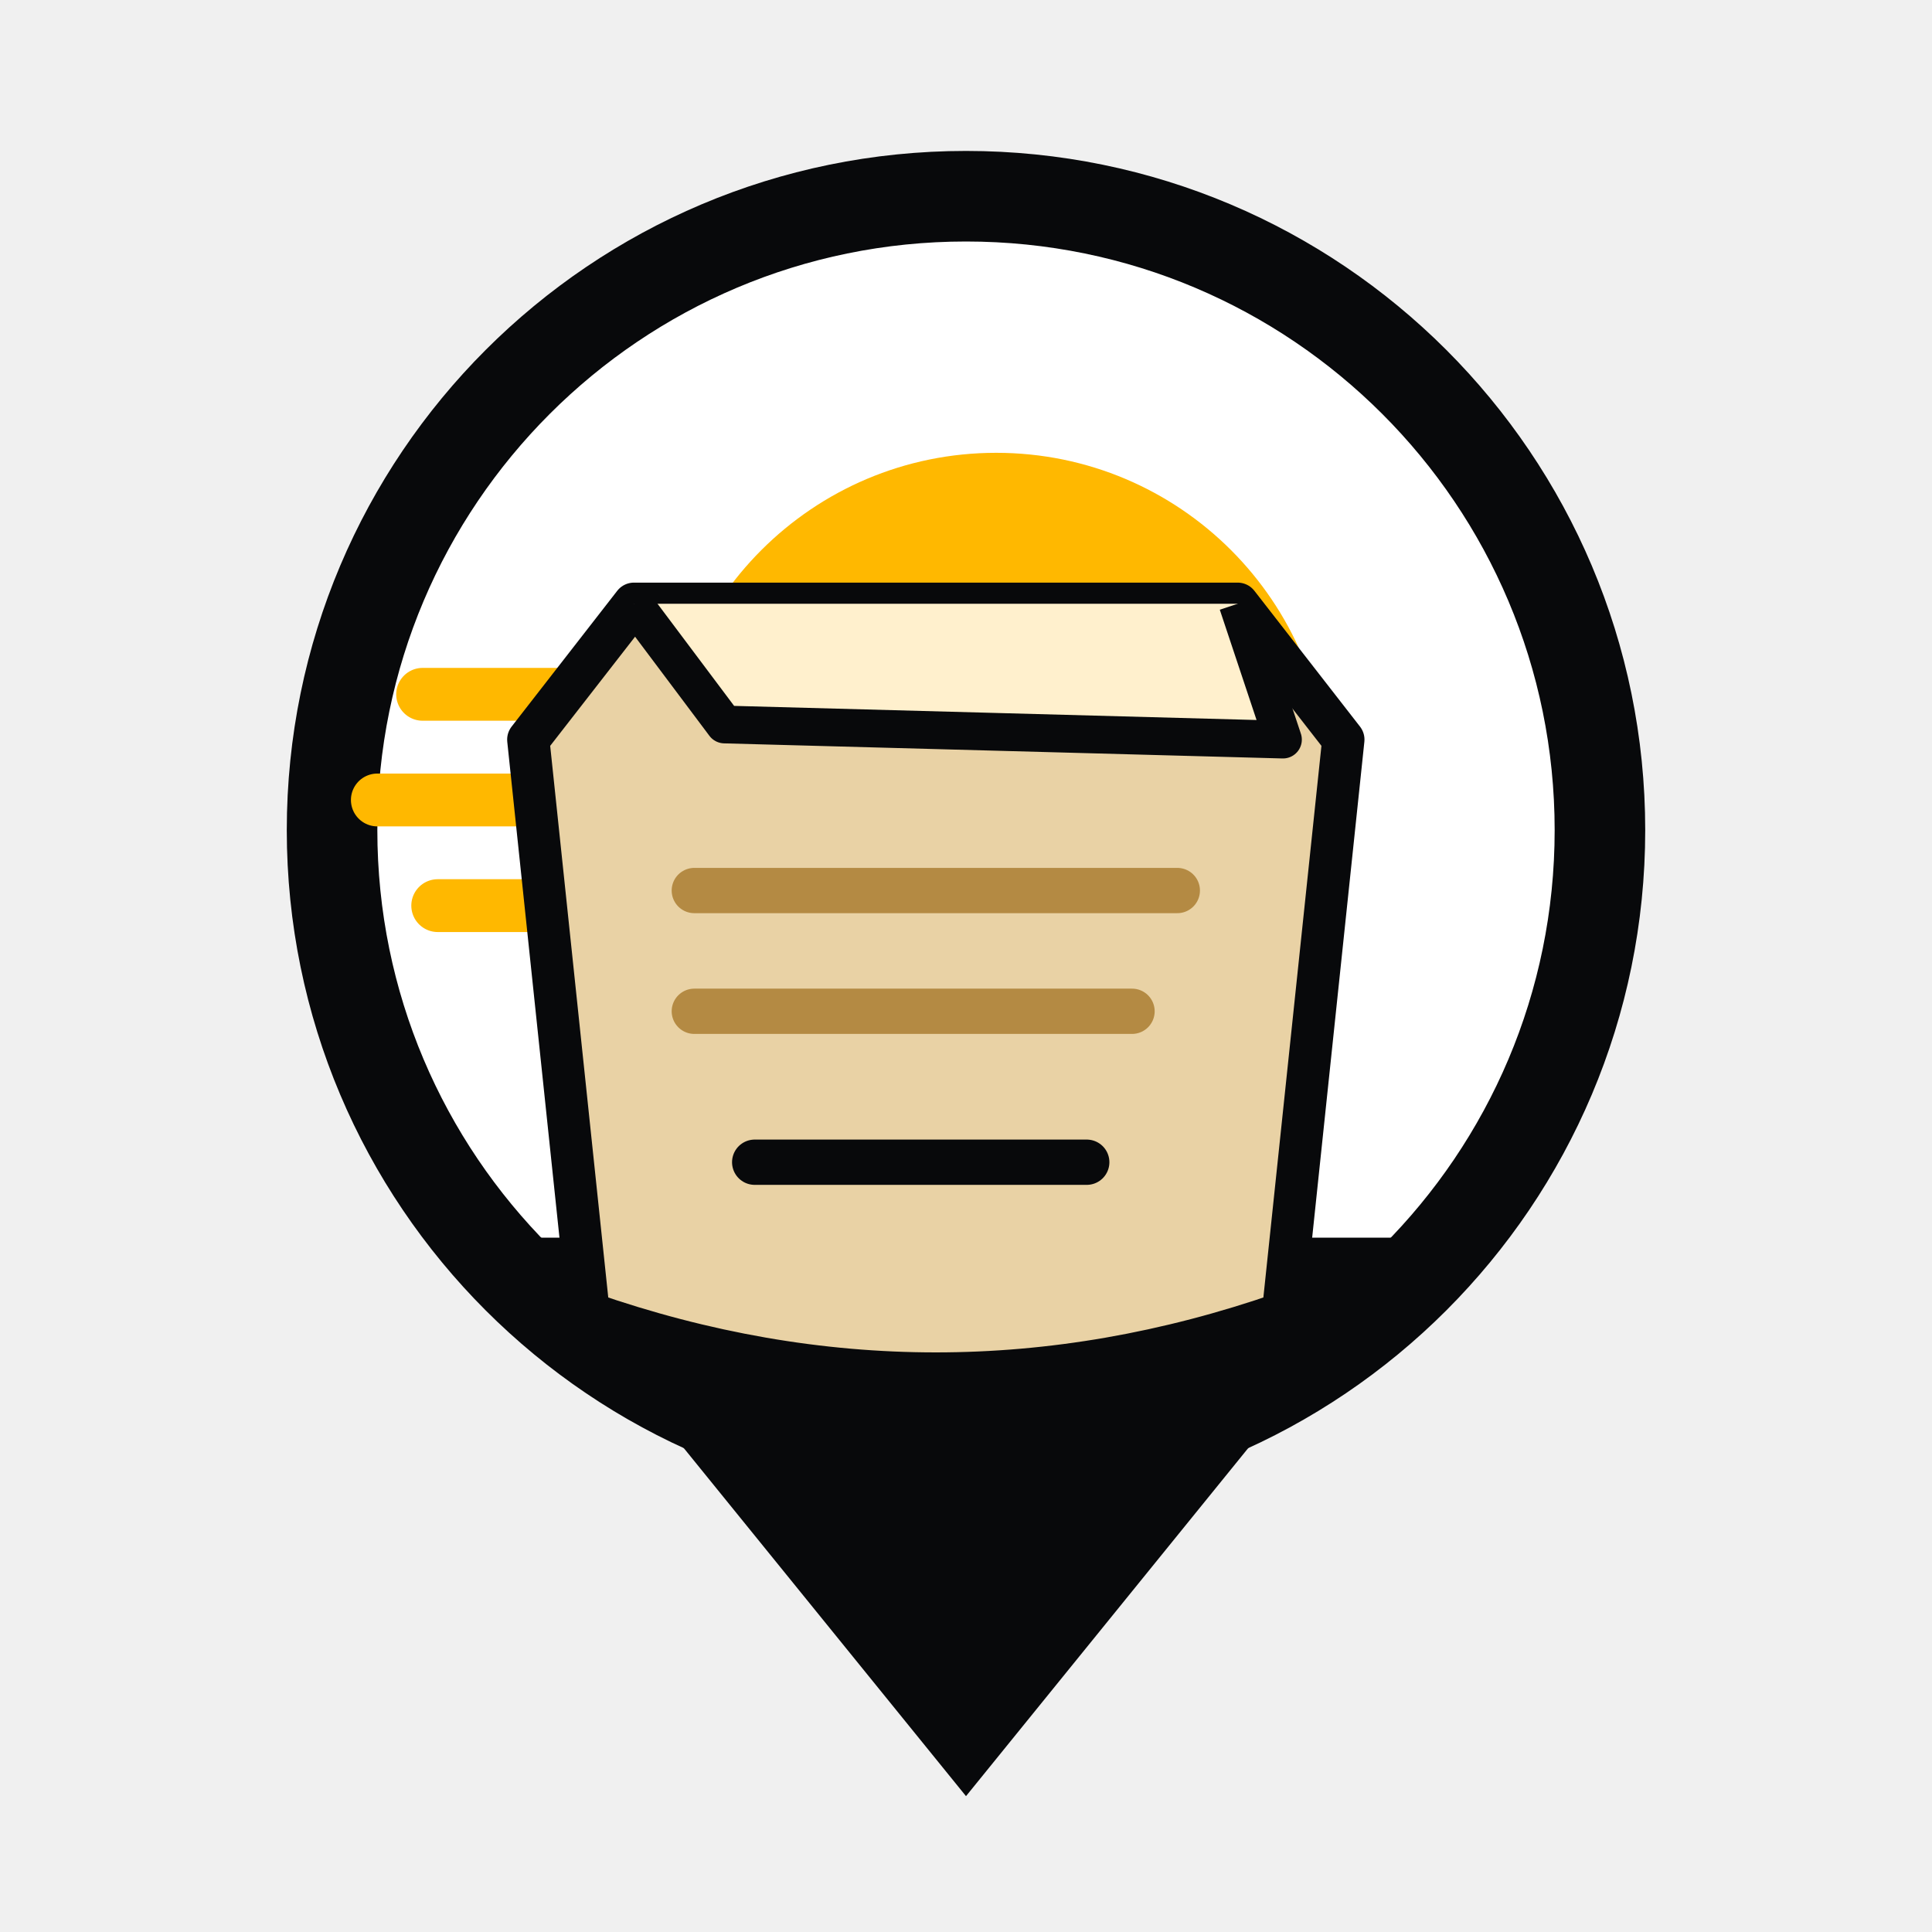
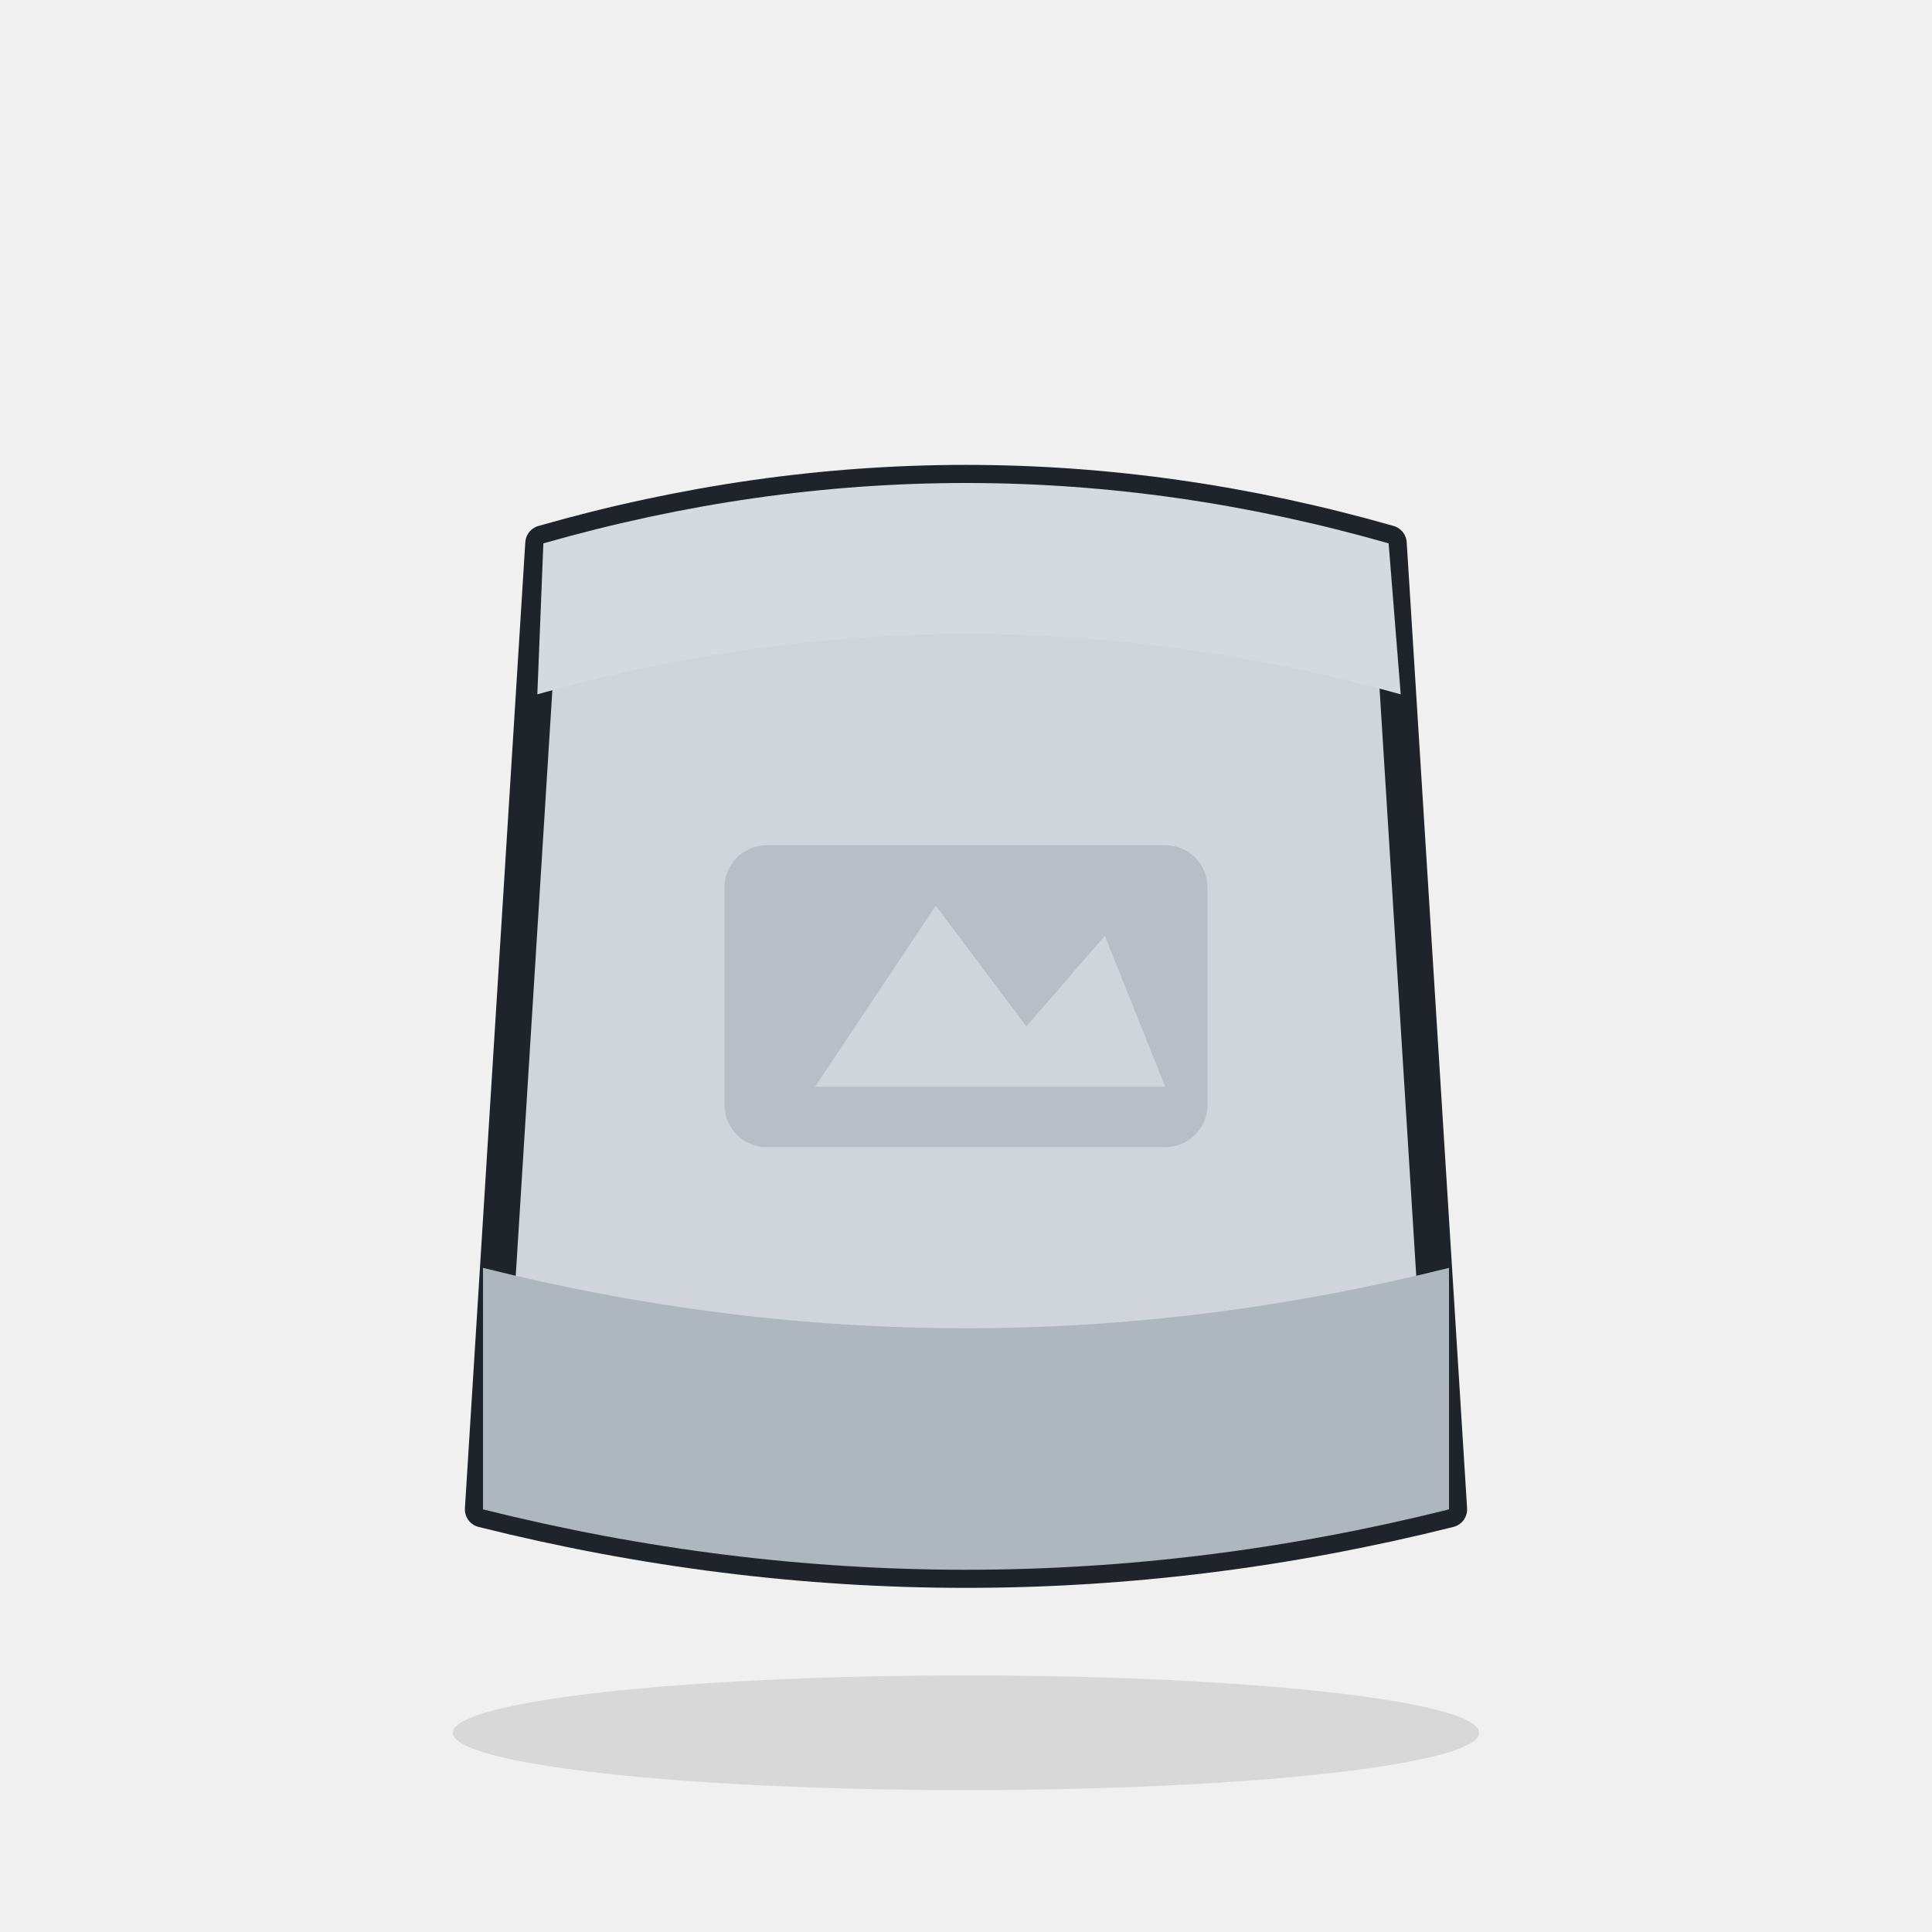
- <svg xmlns="http://www.w3.org/2000/svg" width="128" height="128" viewBox="0 0 128 128" role="img" aria-labelledby="title desc">
-   <circle cx="64" cy="55" r="42" fill="#FFFFFF" stroke="#08090B" stroke-width="6" />
-   <path d="M34 82 L64 119 L94 82" fill="#08090B" />
-   <circle cx="64" cy="55" r="34" fill="#FFFFFF" />
-   <circle cx="66" cy="52" r="22" fill="#FFB800" />
-   <path d="M28 46 H43 M25 53 H37 M29 60 H39" stroke="#FFB800" stroke-width="3.5" stroke-linecap="round" />
-   <path d="M42 40 L82 40 L89 49 L85 87 Q62 95 39 87 L35 49 Z" fill="#E9D2A5" stroke="#08090B" stroke-width="2.8" stroke-linejoin="round" />
-   <path d="M42 40 L48 48 L85 49 L82 40" fill="#FFF0CD" stroke="#08090B" stroke-width="2.5" stroke-linejoin="round" />
-   <path d="M46 59 H78 M46 67 H75" stroke="#B48A43" stroke-width="3" stroke-linecap="round" />
-   <path d="M50 77 H72" stroke="#08090B" stroke-width="3" stroke-linecap="round" />
+ <svg xmlns="http://www.w3.org/2000/svg" viewBox="0 0 64 64">
+   <ellipse cx="32" cy="57.4" rx="17" ry="1.9" fill="#000" opacity="0.10" />
+   <path d="M18 18 Q32 14 46 18 L48 50 Q32 54 16 50 Z" fill="#CFD5DB" stroke="#1F242B" stroke-width="1.2" stroke-linejoin="round" />
+   <path d="M16 42 Q32 46 48 42 L48 50 Q32 54 16 50 Z" fill="#AEB6BE" />
+   <path d="M18 18 Q32 14 46 18 L46.4 23 Q32 19 17.8 23 Z" fill="#D5DAE0" />
+   <rect x="24" y="28" width="16" height="10" rx="1.4" fill="#99A2AA" opacity="0.45" />
+   <path d="M27 36 L31 30 L34 34 L36.6 31 L38.6 36 Z" fill="#CFD5DB" />
</svg>
